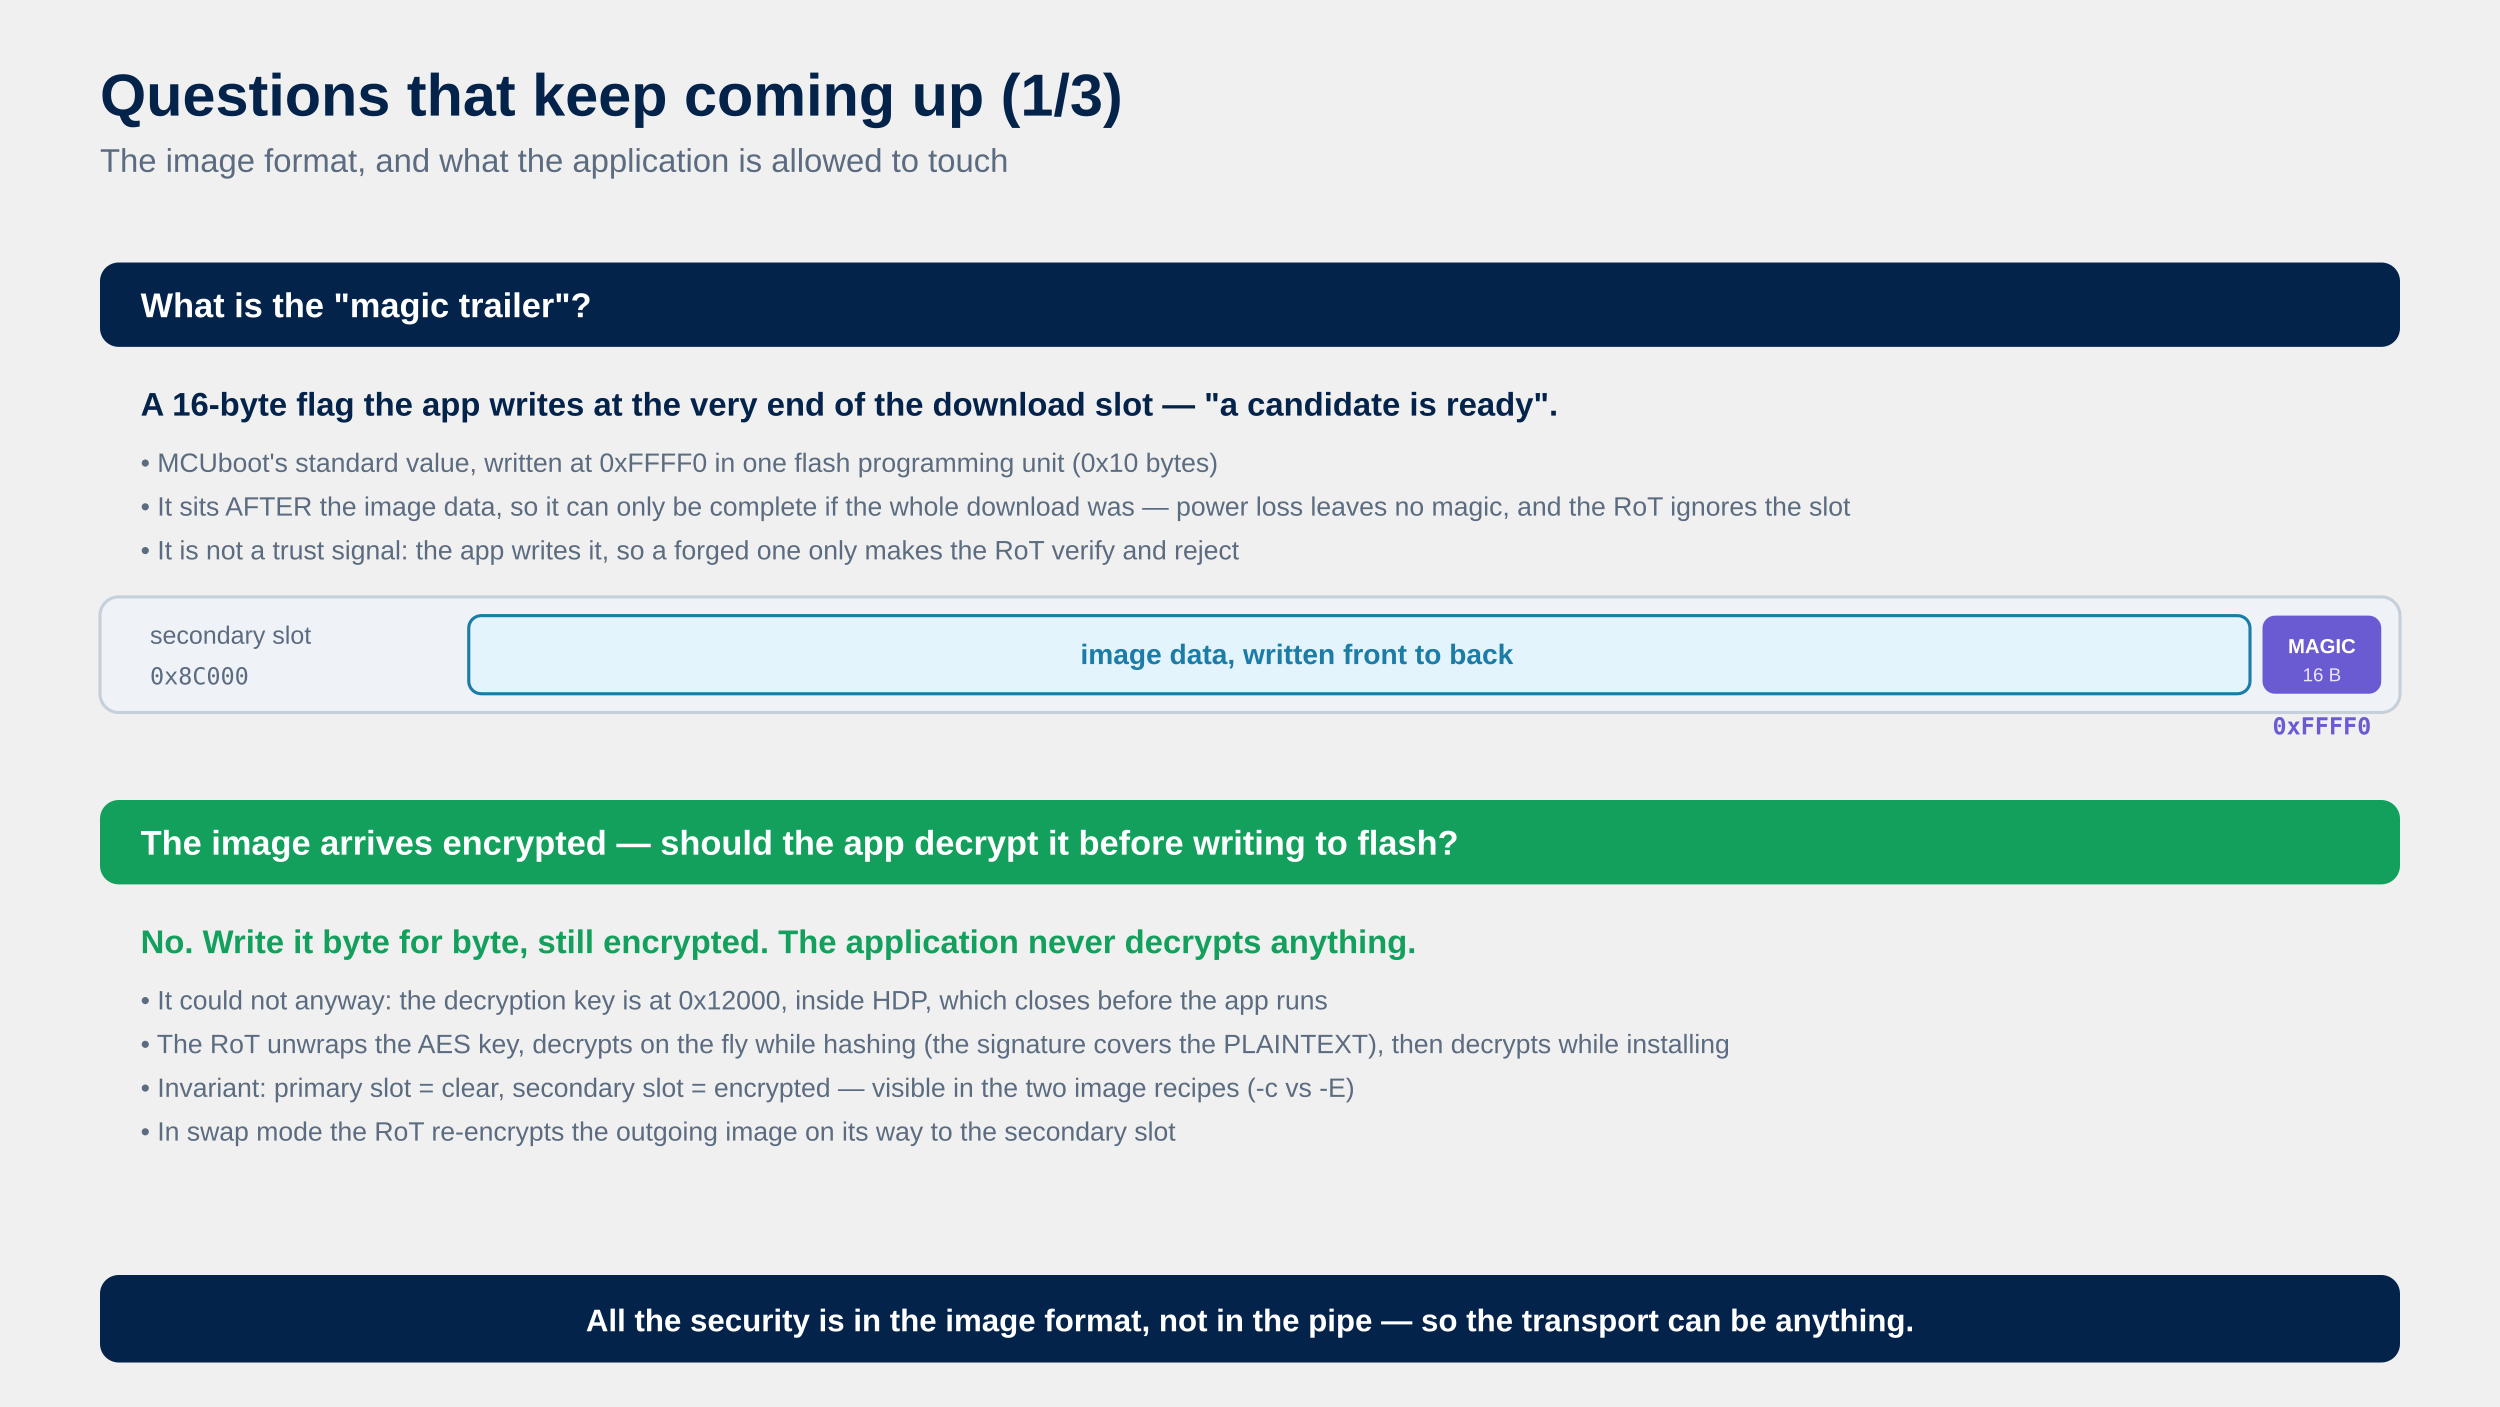
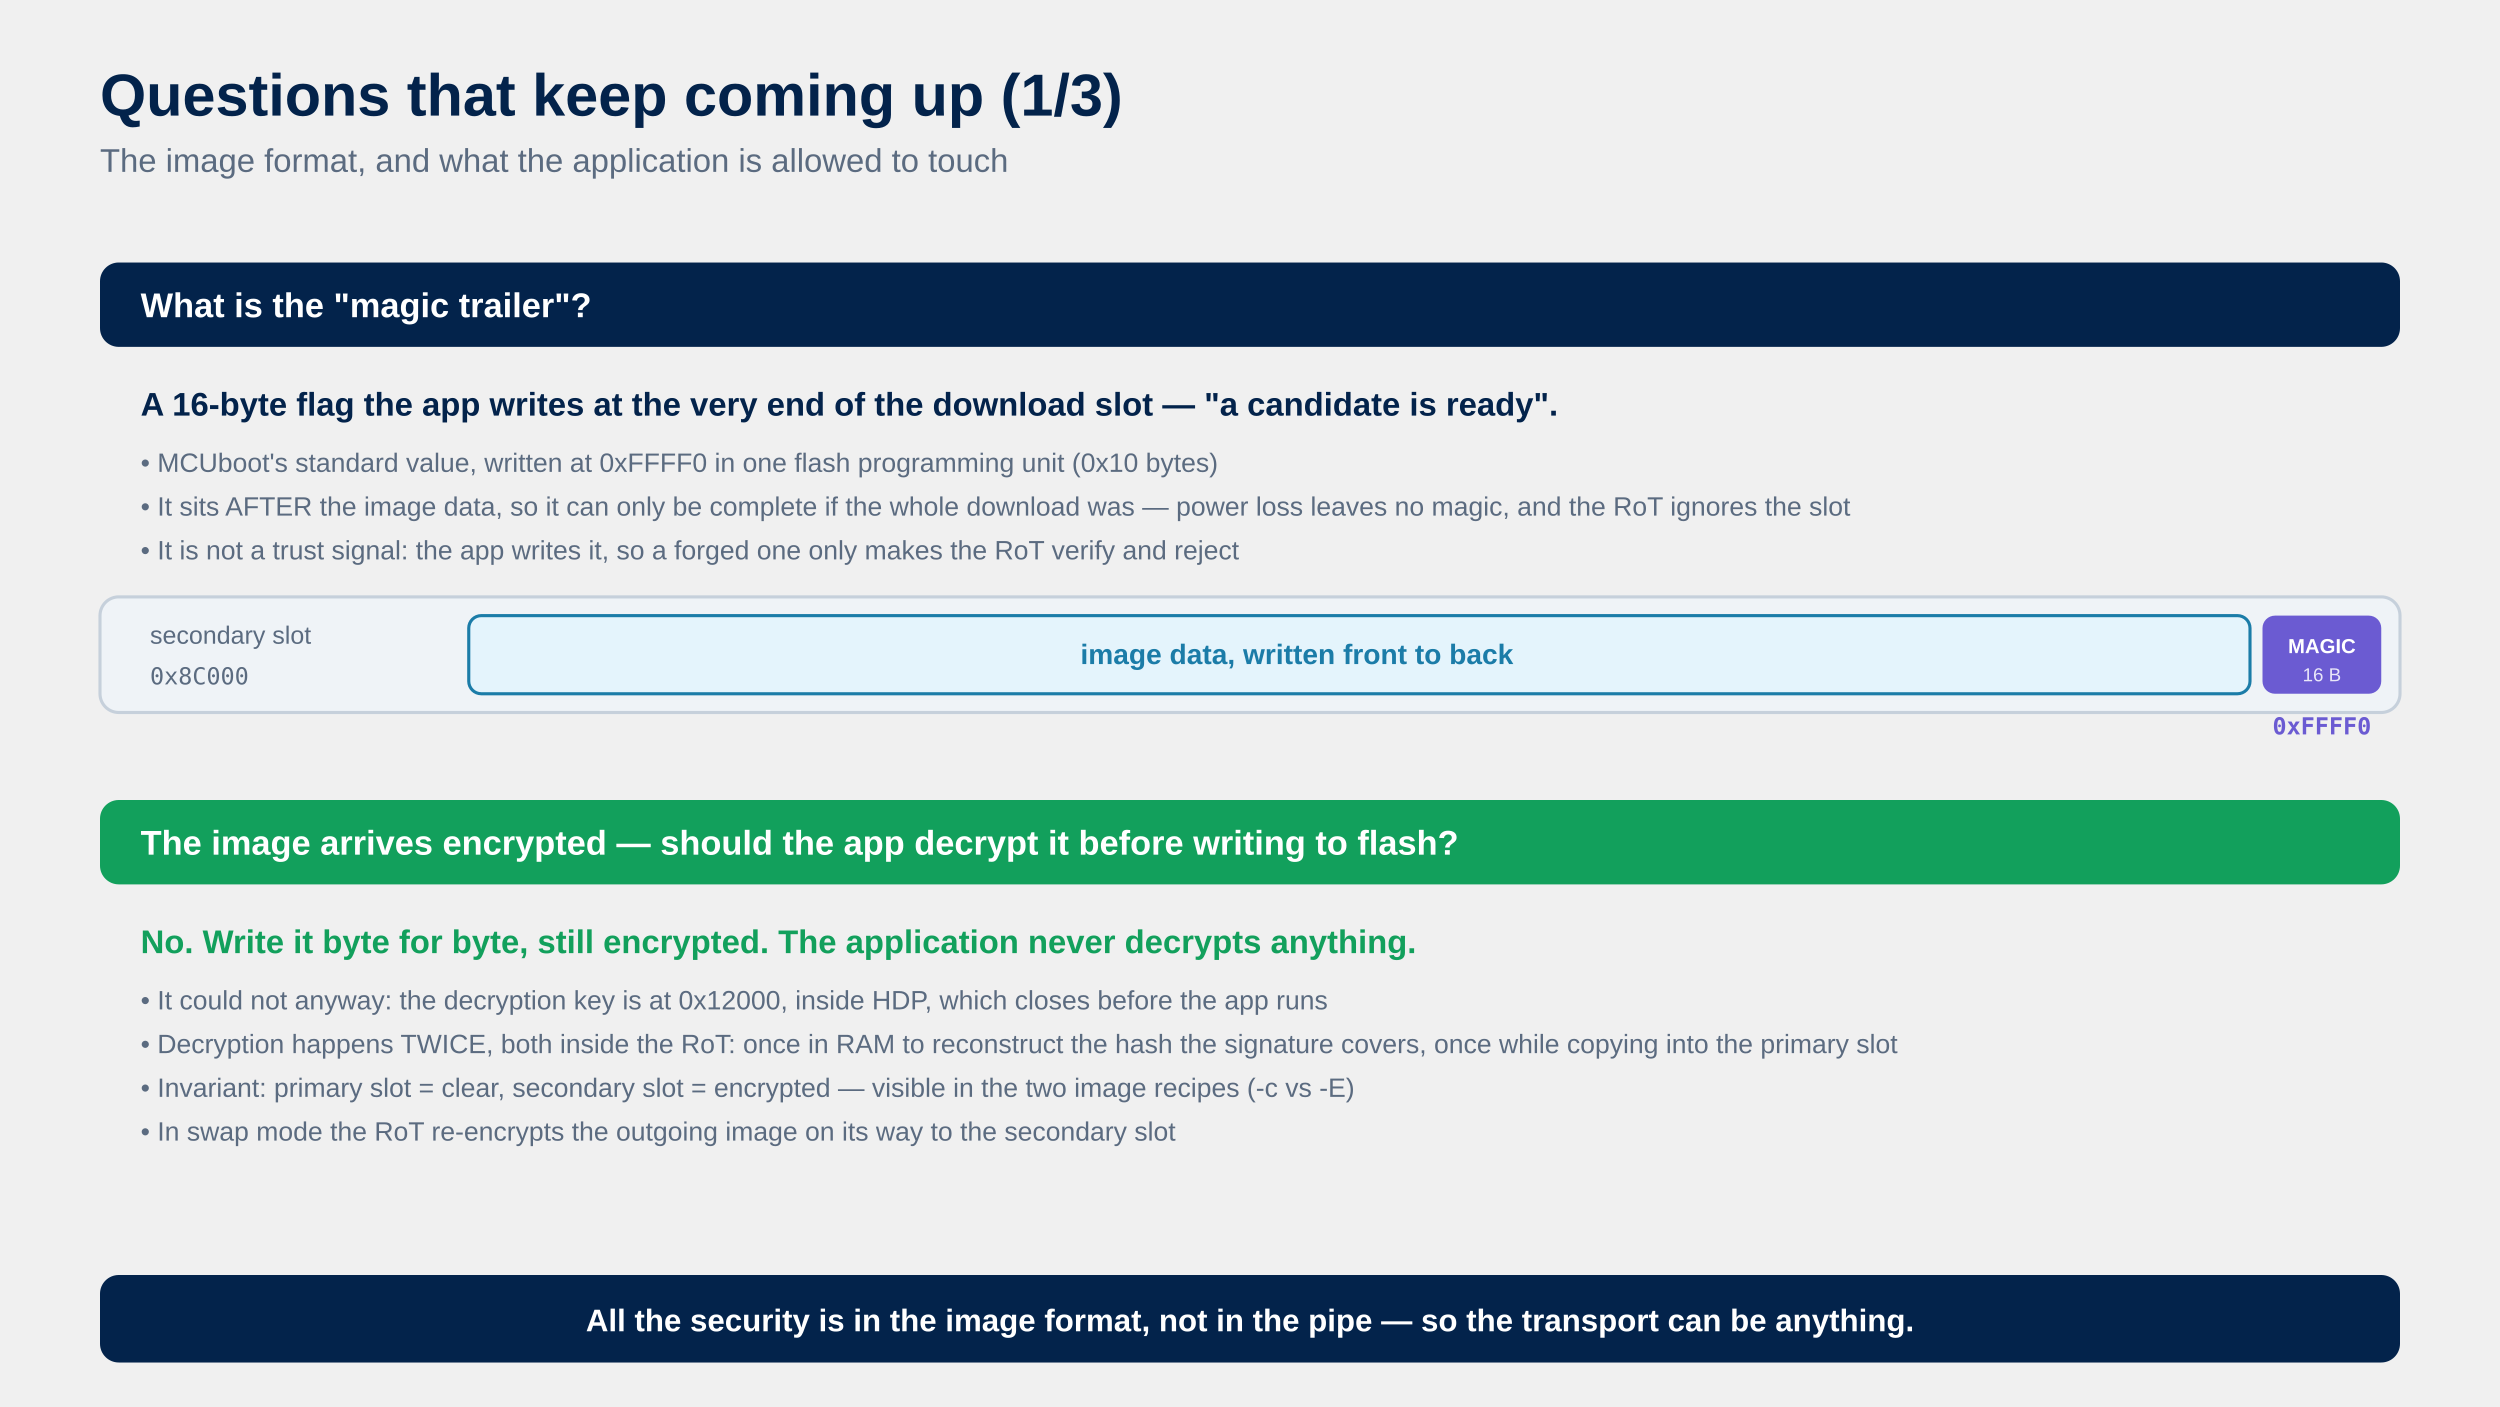
<svg xmlns="http://www.w3.org/2000/svg" width="1600" height="900" viewBox="0 0 1600 900" font-family="Segoe UI, Arial, Helvetica, sans-serif">
  <defs>
    <marker id="ar" markerWidth="11" markerHeight="8" refX="10" refY="4" orient="auto" markerUnits="userSpaceOnUse">
      <path d="M0,0 L11,4 L0,8 Z" fill="context-stroke" />
    </marker>
    <marker id="arInk" markerWidth="11" markerHeight="8" refX="10" refY="4" orient="auto" markerUnits="userSpaceOnUse">
      <path d="M0,0 L11,4 L0,8 Z" fill="#03234B" />
    </marker>
    <marker id="arRed" markerWidth="11" markerHeight="8" refX="10" refY="4" orient="auto" markerUnits="userSpaceOnUse">
      <path d="M0,0 L11,4 L0,8 Z" fill="#D0323C" />
    </marker>
    <marker id="arGreen" markerWidth="11" markerHeight="8" refX="10" refY="4" orient="auto" markerUnits="userSpaceOnUse">
      <path d="M0,0 L11,4 L0,8 Z" fill="#12A05C" />
    </marker>
    <marker id="arCyan" markerWidth="11" markerHeight="8" refX="10" refY="4" orient="auto" markerUnits="userSpaceOnUse">
      <path d="M0,0 L11,4 L0,8 Z" fill="#1B7CA8" />
    </marker>
    <pattern id="hatch" width="9" height="9" patternTransform="rotate(45)" patternUnits="userSpaceOnUse">
      <rect width="9" height="9" fill="#FDF1DE" />
      <line x1="0" y1="0" x2="0" y2="9" stroke="#E08A1E" stroke-width="3.5" opacity="0.55" />
    </pattern>
    <pattern id="hatchGray" width="9" height="9" patternTransform="rotate(45)" patternUnits="userSpaceOnUse">
      <rect width="9" height="9" fill="#EFF3F7" />
      <line x1="0" y1="0" x2="0" y2="9" stroke="#C6D0DB" stroke-width="3.5" />
    </pattern>
  </defs>
  <text x="64" y="74" font-size="38" fill="#03234B" text-anchor="start" font-weight="700" font-family="Segoe UI, Arial, Helvetica, sans-serif">Questions that keep coming up  (1/3)</text>
  <text x="64" y="110" font-size="21" fill="#5B6B80" text-anchor="start" font-weight="400" font-family="Segoe UI, Arial, Helvetica, sans-serif">The image format, and what the application is allowed to touch</text>
  <rect x="64" y="168" width="1472" height="54" rx="12" fill="#03234B" />
  <text x="90" y="203.0" font-size="22" fill="#FFFFFF" text-anchor="start" font-weight="700" font-family="Segoe UI, Arial, Helvetica, sans-serif">What is the "magic trailer"?</text>
  <text x="90" y="266" font-size="21" fill="#03234B" text-anchor="start" font-weight="700" font-family="Segoe UI, Arial, Helvetica, sans-serif">A 16-byte flag the app writes at the very end of the download slot — "a candidate is ready".</text>
  <text x="90" y="302" font-size="17" fill="#5B6B80" text-anchor="start" font-weight="400" font-family="Segoe UI, Arial, Helvetica, sans-serif">•  MCUboot's standard value, written at 0xFFFF0 in one flash programming unit (0x10 bytes)</text>
  <text x="90" y="330" font-size="17" fill="#5B6B80" text-anchor="start" font-weight="400" font-family="Segoe UI, Arial, Helvetica, sans-serif">•  It sits AFTER the image data, so it can only be complete if the whole download was — power loss leaves no magic, and the RoT ignores the slot</text>
  <text x="90" y="358" font-size="17" fill="#5B6B80" text-anchor="start" font-weight="400" font-family="Segoe UI, Arial, Helvetica, sans-serif">•  It is not a trust signal: the app writes it, so a forged one only makes the RoT verify and reject</text>
  <rect x="64" y="382" width="1472" height="74" rx="12" fill="#EFF3F7" stroke="#C6D0DB" stroke-width="2" />
  <text x="96" y="412" font-size="16" fill="#5B6B80" text-anchor="start" font-weight="400" font-family="Segoe UI, Arial, Helvetica, sans-serif">secondary slot</text>
  <text x="96" y="438" font-size="15" fill="#5B6B80" text-anchor="start" font-weight="400" font-family="Consolas, Menlo, monospace">0x8C000</text>
  <rect x="300" y="394" width="1140" height="50" rx="8" fill="#E4F4FC" stroke="#1B7CA8" stroke-width="2" />
  <text x="830" y="425" font-size="18" fill="#1B7CA8" text-anchor="middle" font-weight="600" font-family="Segoe UI, Arial, Helvetica, sans-serif">image data, written front to back</text>
  <rect x="1448" y="394" width="76" height="50" rx="8" fill="#6B5BD2" />
  <text x="1486" y="418" font-size="13" fill="#FFFFFF" text-anchor="middle" font-weight="700" font-family="Segoe UI, Arial, Helvetica, sans-serif">MAGIC</text>
  <text x="1486" y="436" font-size="12" fill="#FFFFFF" text-anchor="middle" font-weight="400" font-family="Segoe UI, Arial, Helvetica, sans-serif" opacity="0.85">16 B</text>
  <text x="1486" y="470" font-size="15" fill="#6B5BD2" text-anchor="middle" font-weight="700" font-family="Consolas, Menlo, monospace">0xFFFF0</text>
  <rect x="64" y="512" width="1472" height="54" rx="12" fill="#12A05C" />
  <text x="90" y="547.0" font-size="22" fill="#FFFFFF" text-anchor="start" font-weight="700" font-family="Segoe UI, Arial, Helvetica, sans-serif">The image arrives encrypted — should the app decrypt it before writing to flash?</text>
  <text x="90" y="610" font-size="21" fill="#12A05C" text-anchor="start" font-weight="700" font-family="Segoe UI, Arial, Helvetica, sans-serif">No. Write it byte for byte, still encrypted. The application never decrypts anything.</text>
  <text x="90" y="646" font-size="17" fill="#5B6B80" text-anchor="start" font-weight="400" font-family="Segoe UI, Arial, Helvetica, sans-serif">•  It could not anyway: the decryption key is at 0x12000, inside HDP, which closes before the app runs</text>
-   <text x="90" y="674" font-size="17" fill="#5B6B80" text-anchor="start" font-weight="400" font-family="Segoe UI, Arial, Helvetica, sans-serif">•  The RoT unwraps the AES key, decrypts on the fly while hashing (the signature covers the PLAINTEXT), then decrypts while installing</text>
+   <text x="90" y="674" font-size="17" fill="#5B6B80" text-anchor="start" font-weight="400" font-family="Segoe UI, Arial, Helvetica, sans-serif">•  Decryption happens TWICE, both inside the RoT: once in RAM to reconstruct the hash the signature covers, once while copying into the primary slot</text>
  <text x="90" y="702" font-size="17" fill="#5B6B80" text-anchor="start" font-weight="400" font-family="Segoe UI, Arial, Helvetica, sans-serif">•  Invariant: primary slot = clear, secondary slot = encrypted — visible in the two image recipes (-c vs -E)</text>
  <text x="90" y="730" font-size="17" fill="#5B6B80" text-anchor="start" font-weight="400" font-family="Segoe UI, Arial, Helvetica, sans-serif">•  In swap mode the RoT re-encrypts the outgoing image on its way to the secondary slot</text>
  <rect x="64" y="816" width="1472" height="56" rx="12" fill="#03234B" />
  <text x="800" y="852" font-size="20" fill="#FFFFFF" text-anchor="middle" font-weight="700" font-family="Segoe UI, Arial, Helvetica, sans-serif">All the security is in the image format, not in the pipe — so the transport can be anything.</text>
</svg>
